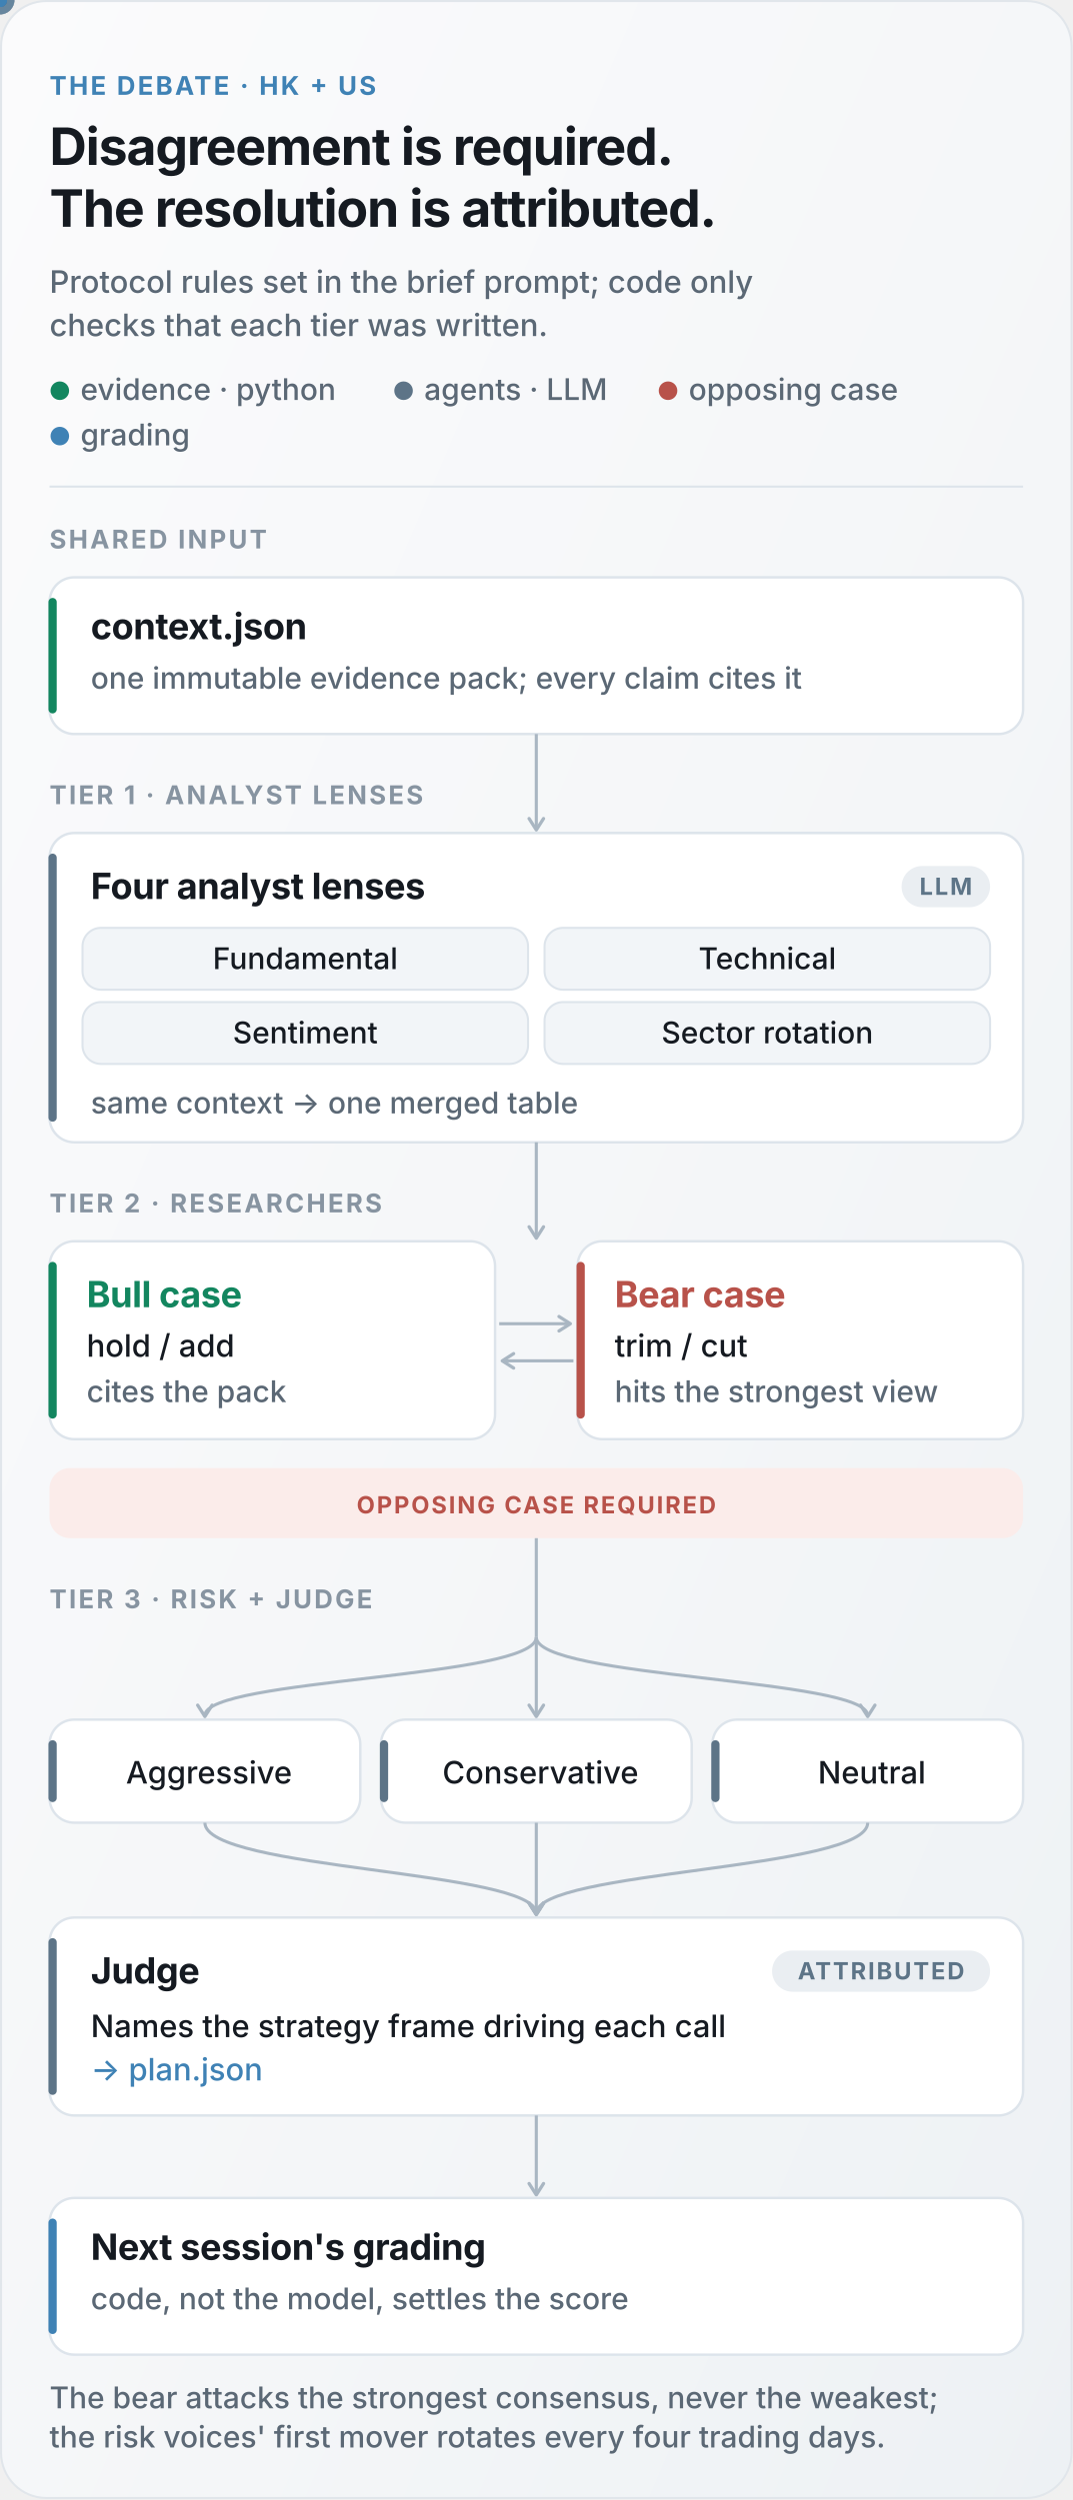
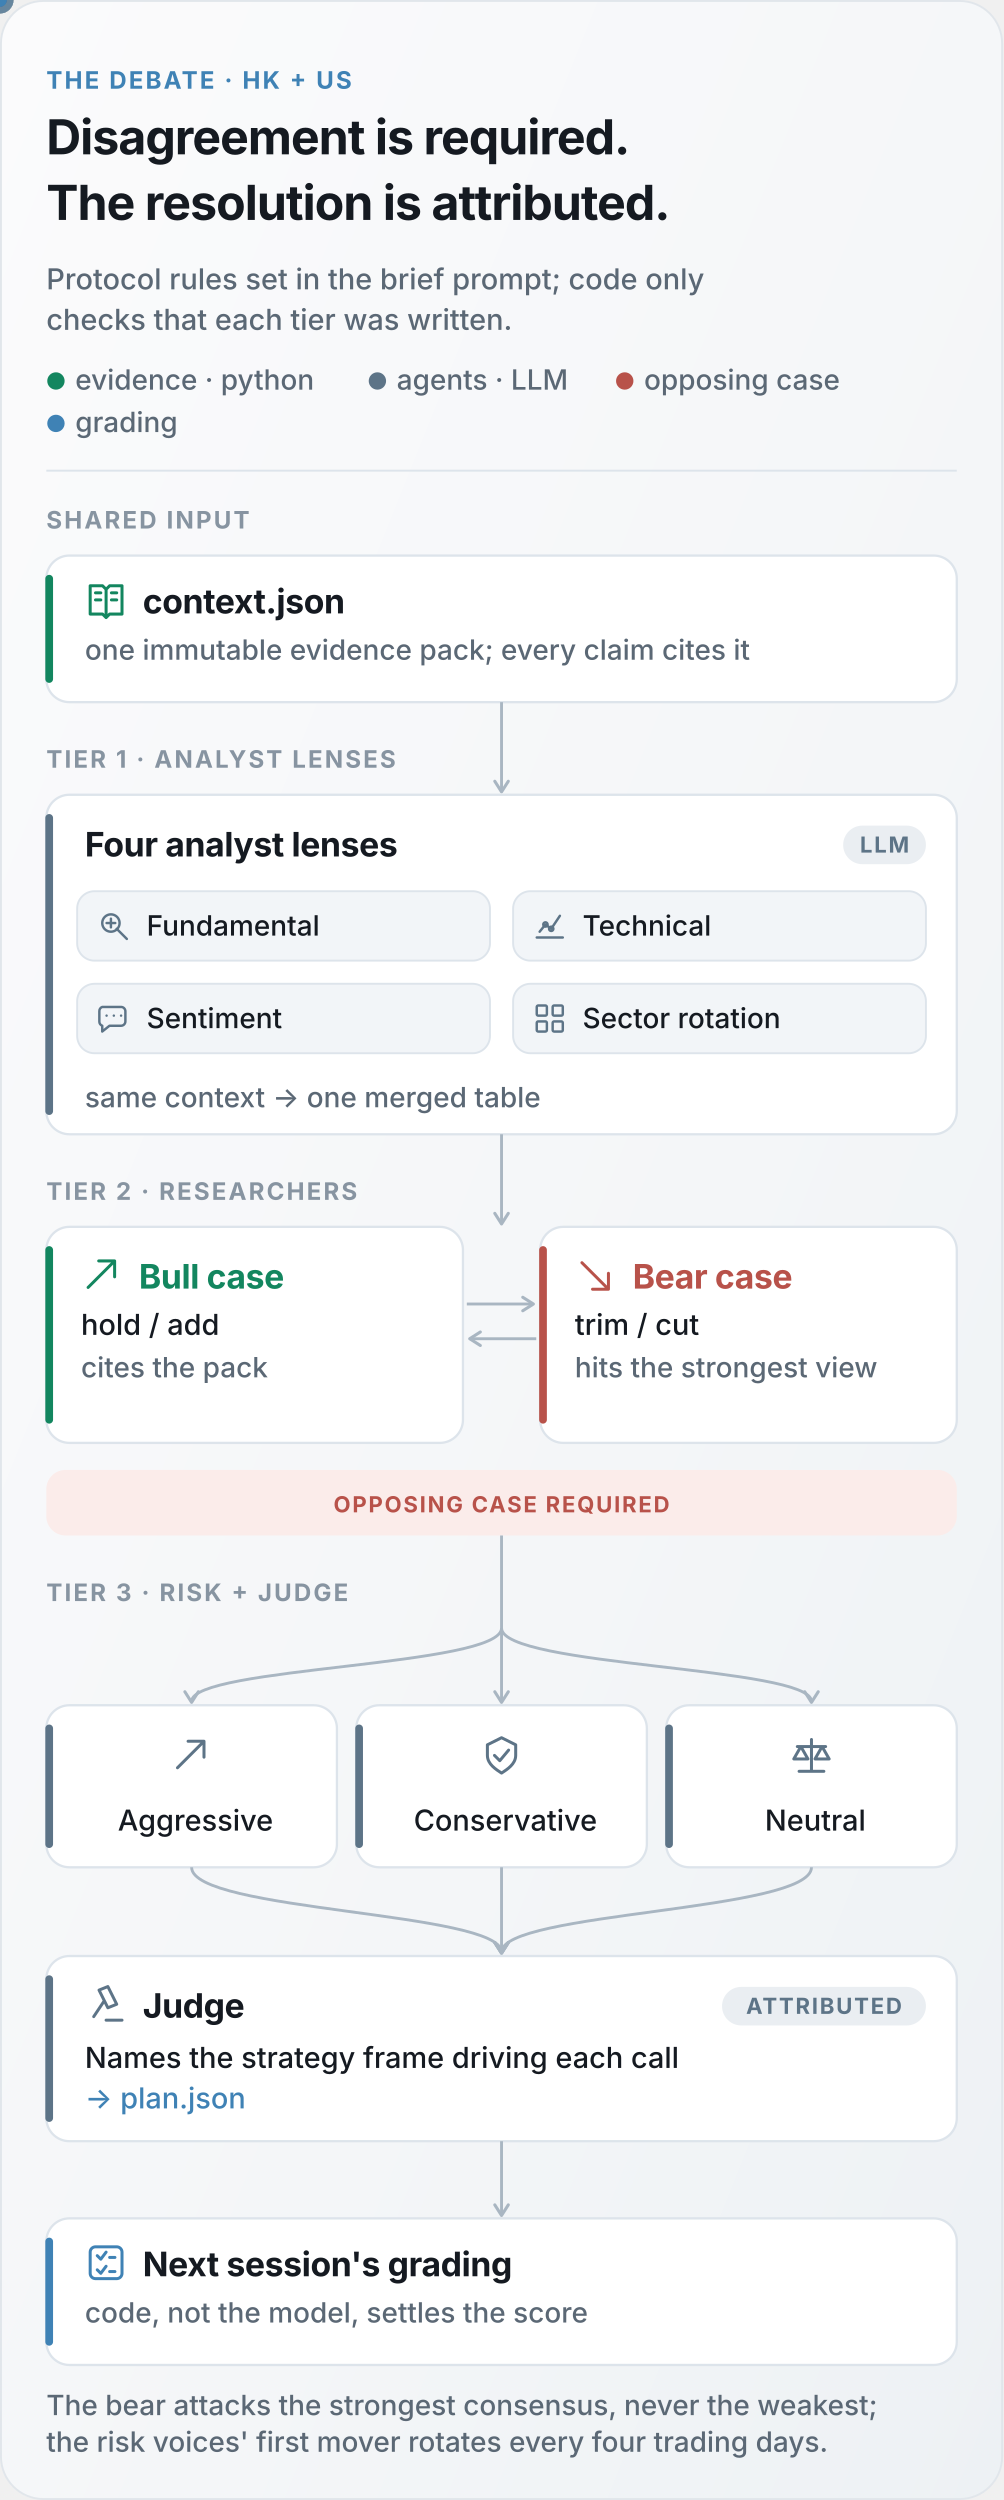
- <svg xmlns="http://www.w3.org/2000/svg" xmlns:xlink="http://www.w3.org/1999/xlink" width="520" height="1212" viewBox="0 0 520 1212" role="img" aria-labelledby="title desc">
+ <svg xmlns="http://www.w3.org/2000/svg" xmlns:xlink="http://www.w3.org/1999/xlink" width="520" height="1296" viewBox="0 0 520 1296" role="img" aria-labelledby="title desc">
  <defs>
    <linearGradient id="page" x1="0" y1="0" x2="1" y2="1">
      <stop offset="0" stop-color="#fbfbfc" />
      <stop offset=".6" stop-color="#f4f6f8" />
      <stop offset="1" stop-color="#edf1f4" />
    </linearGradient>
    <marker id="arr" markerWidth="10" markerHeight="10" refX="6" refY="5" orient="auto" markerUnits="userSpaceOnUse">
      <path d="M1 1.5L6.5 5L1 8.5" fill="none" stroke="#a9b6c2" stroke-width="1.6" stroke-linecap="round" stroke-linejoin="round" />
    </marker>
    <style>text{font-family:-apple-system,BlinkMacSystemFont,"SF Pro Text","Segoe UI",Inter,Roboto,"Helvetica Neue",Arial,sans-serif}.kick{font-size:12.5px;font-weight:700}.title{font-size:25px;font-weight:750}.sub{font-size:15px;font-weight:450}.h{font-size:17.5px;font-weight:700}.b{font-size:15px;font-weight:450}.m{font-size:14.5px;font-weight:450}.code{font-size:13.5px;font-weight:500}.tag{font-size:11.5px;font-weight:700}.kick{letter-spacing:1.1px}.title{letter-spacing:-.5px}.h{letter-spacing:-.2px}.tag{letter-spacing:.9px}.code{font-family:ui-monospace,SFMono-Regular,Menlo,Consolas,"Liberation Mono",monospace}.breathe{animation:breathe 2.4s ease-in-out infinite}@keyframes breathe{50%{opacity:.35}}@media (prefers-reduced-motion:reduce){.pulse{display:none}.breathe,.sweep{animation:none}}</style>
  </defs>
-   <rect x=".5" y=".5" width="519" height="1211" rx="22" fill="url(#page)" stroke="#e1e6eb" />
+   <rect x=".5" y=".5" width="519" height="1295" rx="22" fill="url(#page)" stroke="#e1e6eb" />
  <text x="24" y="46" class="kick">
    <tspan fill="#3f82b5">THE DEBATE · HK + US</tspan>
  </text>
  <text x="24" y="80" class="title">
    <tspan fill="#151a21">Disagreement is required.</tspan>
  </text>
-   <text x="24" y="110" class="title">
+   <text x="24" y="114" class="title">
    <tspan fill="#151a21">The resolution is attributed.</tspan>
  </text>
-   <text x="24" y="142" class="sub">
+   <text x="24" y="150" class="sub">
    <tspan fill="#5b6875">Protocol rules set in the brief prompt; code only</tspan>
  </text>
-   <text x="24" y="163" class="sub">
+   <text x="24" y="171" class="sub">
    <tspan fill="#5b6875">checks that each tier was written.</tspan>
  </text>
-   <circle cx="29" cy="189.5" r="4.5" fill="#13865f" />
-   <text x="39" y="194" class="m">
+   <circle cx="29" cy="197.5" r="4.5" fill="#13865f" />
+   <text x="39" y="202" class="m">
    <tspan fill="#5b6875">evidence · python</tspan>
  </text>
-   <circle cx="195.645" cy="189.5" r="4.5" fill="#5d7487" />
-   <text x="205.645" y="194" class="m">
+   <circle cx="195.645" cy="197.5" r="4.5" fill="#5d7487" />
+   <text x="205.645" y="202" class="m">
    <tspan fill="#5b6875">agents · LLM</tspan>
  </text>
-   <circle cx="323.865" cy="189.5" r="4.5" fill="#b8524a" />
-   <text x="333.865" y="194" class="m">
+   <circle cx="323.865" cy="197.5" r="4.5" fill="#b8524a" />
+   <text x="333.865" y="202" class="m">
    <tspan fill="#5b6875">opposing case</tspan>
  </text>
-   <circle cx="29" cy="211.5" r="4.5" fill="#3f82b5" />
-   <text x="39" y="216" class="m">
+   <circle cx="29" cy="219.5" r="4.5" fill="#3f82b5" />
+   <text x="39" y="224" class="m">
    <tspan fill="#5b6875">grading</tspan>
  </text>
-   <path d="M24 236H496" stroke="#dde4eb" />
-   <text x="24" y="266" class="kick">
+   <path d="M24 244H496" stroke="#dde4eb" />
+   <text x="24" y="274" class="kick">
    <tspan fill="#8794a1">SHARED INPUT</tspan>
  </text>
-   <rect x="24" y="280" width="472" height="76" rx="12" fill="#ffffff" stroke="#dde4eb" stroke-width="1.2" />
-   <path d="M25.5 292V344" stroke="#13865f" stroke-width="4" stroke-linecap="round" />
-   <text x="44" y="310" class="h">
+   <rect x="24" y="288" width="472" height="76" rx="12" fill="#ffffff" stroke="#dde4eb" stroke-width="1.2" />
+   <path d="M25.5 300V352" stroke="#13865f" stroke-width="4" stroke-linecap="round" />
+   <g class="hero-icon" data-icon="book" transform="translate(44 300) scale(0.916667)" fill="none" stroke="#13865f" stroke-width="1.7" stroke-linecap="round" stroke-linejoin="round" aria-hidden="true">
+     <path d="M3 4h7l2 2 2-2h7v16h-7l-2 2-2-2H3ZM12 6v16M6 8h3m-3 4h3m6-4h3m-3 4h3" />
+   </g>
+   <text x="74" y="318" class="h">
    <tspan fill="#151a21">context.json</tspan>
  </text>
-   <text x="44" y="334" class="m">
+   <text x="44" y="342" class="m">
    <tspan fill="#5b6875">one immutable evidence pack; every claim cites it</tspan>
  </text>
-   <text x="24" y="390" class="kick">
+   <text x="24" y="398" class="kick">
    <tspan fill="#8794a1">TIER 1 · ANALYST LENSES</tspan>
  </text>
-   <path id="w1" d="M260 356V402" fill="none" stroke="#a9b6c2" stroke-width="1.5" marker-end="url(#arr)" />
+   <path id="w1" d="M260 364V410" fill="none" stroke="#a9b6c2" stroke-width="1.5" marker-end="url(#arr)" />
  <circle class="pulse" r="7" fill="#5d7487" fill-opacity="0.16">
    <animateMotion dur="2.2s" begin="0.00s" repeatCount="indefinite" keyPoints="0;1" keyTimes="0;1" calcMode="spline" keySplines=".45 0 .55 1">
      <mpath href="#w1" xlink:href="#w1" />
    </animateMotion>
  </circle>
  <circle class="pulse" r="3.4" fill="#5d7487" fill-opacity="1">
    <animateMotion dur="2.2s" begin="0.00s" repeatCount="indefinite" keyPoints="0;1" keyTimes="0;1" calcMode="spline" keySplines=".45 0 .55 1">
      <mpath href="#w1" xlink:href="#w1" />
    </animateMotion>
  </circle>
-   <rect x="24" y="404" width="472" height="150" rx="12" fill="#ffffff" stroke="#dde4eb" stroke-width="1.2" />
-   <path d="M25.5 416V542" stroke="#5d7487" stroke-width="4" stroke-linecap="round" />
-   <text x="44" y="436" class="h">
+   <rect x="24" y="412" width="472" height="176" rx="12" fill="#ffffff" stroke="#dde4eb" stroke-width="1.2" />
+   <path d="M25.5 424V576" stroke="#5d7487" stroke-width="4" stroke-linecap="round" />
+   <text x="44" y="444" class="h">
    <tspan fill="#151a21">Four analyst lenses</tspan>
  </text>
-   <rect x="437.09" y="420" width="42.91" height="20" rx="10" fill="#eaeef2" />
-   <text x="458.545" y="434" class="tag" text-anchor="middle">
+   <rect x="437.09" y="428" width="42.91" height="20" rx="10" fill="#eaeef2" />
+   <text x="458.545" y="442" class="tag" text-anchor="middle">
    <tspan fill="#5d7487">LLM</tspan>
  </text>
-   <rect x="40" y="450" width="216" height="30" rx="9" fill="#f2f5f8" stroke="#dde4eb" />
-   <text x="148" y="470" class="m" text-anchor="middle">
+   <rect x="40" y="462" width="214" height="36" rx="9" fill="#f2f5f8" stroke="#dde4eb" />
+   <g class="hero-icon" data-icon="lens" transform="translate(50 471) scale(0.75)" fill="none" stroke="#5d7487" stroke-width="1.7" stroke-linecap="round" stroke-linejoin="round" aria-hidden="true">
+     <circle cx="10" cy="10" r="6" />
+     <path d="M14 14l7 7M7 10h6m-3-3v6" />
+   </g>
+   <text x="76" y="485" class="m">
    <tspan fill="#151a21">Fundamental</tspan>
  </text>
-   <rect x="264" y="450" width="216" height="30" rx="9" fill="#f2f5f8" stroke="#dde4eb" />
-   <text x="372" y="470" class="m" text-anchor="middle">
+   <rect x="266" y="462" width="214" height="36" rx="9" fill="#f2f5f8" stroke="#dde4eb" />
+   <g class="hero-icon" data-icon="factor" transform="translate(276 471) scale(0.75)" fill="none" stroke="#5d7487" stroke-width="1.7" stroke-linecap="round" stroke-linejoin="round" aria-hidden="true">
+     <path d="M3 20h18M5 16l4-5 4 3 6-9" />
+     <circle cx="9" cy="11" r="1.5" />
+     <circle cx="13" cy="14" r="1.5" />
+   </g>
+   <text x="302" y="485" class="m">
    <tspan fill="#151a21">Technical</tspan>
  </text>
-   <rect x="40" y="486" width="216" height="30" rx="9" fill="#f2f5f8" stroke="#dde4eb" />
-   <text x="148" y="506" class="m" text-anchor="middle">
+   <rect x="40" y="510" width="214" height="36" rx="9" fill="#f2f5f8" stroke="#dde4eb" />
+   <g class="hero-icon" data-icon="chat" transform="translate(50 519) scale(0.75)" fill="none" stroke="#5d7487" stroke-width="1.7" stroke-linecap="round" stroke-linejoin="round" aria-hidden="true">
+     <path d="M4 4h13a3 3 0 0 1 3 3v7a3 3 0 0 1-3 3H9l-5 4v-4a3 3 0 0 1-2-3V7a3 3 0 0 1 2-3Z" />
+     <path d="M7 10h.01m5 0h.01m5 0h.01" />
+   </g>
+   <text x="76" y="533" class="m">
    <tspan fill="#151a21">Sentiment</tspan>
  </text>
-   <rect x="264" y="486" width="216" height="30" rx="9" fill="#f2f5f8" stroke="#dde4eb" />
-   <text x="372" y="506" class="m" text-anchor="middle">
+   <rect x="266" y="510" width="214" height="36" rx="9" fill="#f2f5f8" stroke="#dde4eb" />
+   <g class="hero-icon" data-icon="sector" transform="translate(276 519) scale(0.75)" fill="none" stroke="#5d7487" stroke-width="1.7" stroke-linecap="round" stroke-linejoin="round" aria-hidden="true">
+     <rect x="3" y="3" width="7" height="7" rx="1" />
+     <rect x="14" y="3" width="7" height="7" rx="1" />
+     <rect x="3" y="14" width="7" height="7" rx="1" />
+     <rect x="14" y="14" width="7" height="7" rx="1" />
+   </g>
+   <text x="302" y="533" class="m">
    <tspan fill="#151a21">Sector rotation</tspan>
  </text>
-   <text x="44" y="540" class="m">
+   <text x="44" y="574" class="m">
    <tspan fill="#5b6875">same context → one merged table</tspan>
  </text>
-   <text x="24" y="588" class="kick">
+   <text x="24" y="622" class="kick">
    <tspan fill="#8794a1">TIER 2 · RESEARCHERS</tspan>
  </text>
-   <path id="w2" d="M260 554V600" fill="none" stroke="#a9b6c2" stroke-width="1.5" marker-end="url(#arr)" />
+   <path id="w2" d="M260 588V634" fill="none" stroke="#a9b6c2" stroke-width="1.5" marker-end="url(#arr)" />
  <circle class="pulse" r="7" fill="#5d7487" fill-opacity="0.16">
    <animateMotion dur="2.2s" begin="0.00s" repeatCount="indefinite" keyPoints="0;1" keyTimes="0;1" calcMode="spline" keySplines=".45 0 .55 1">
      <mpath href="#w2" xlink:href="#w2" />
    </animateMotion>
  </circle>
  <circle class="pulse" r="3.4" fill="#5d7487" fill-opacity="1">
    <animateMotion dur="2.2s" begin="0.00s" repeatCount="indefinite" keyPoints="0;1" keyTimes="0;1" calcMode="spline" keySplines=".45 0 .55 1">
      <mpath href="#w2" xlink:href="#w2" />
    </animateMotion>
  </circle>
-   <rect x="24" y="602" width="216" height="96" rx="12" fill="#ffffff" stroke="#dde4eb" stroke-width="1.2" />
-   <path d="M25.5 614V686" stroke="#13865f" stroke-width="4" stroke-linecap="round" />
-   <text x="42" y="634" class="h">
+   <rect x="24" y="636" width="216" height="112" rx="12" fill="#ffffff" stroke="#dde4eb" stroke-width="1.2" />
+   <path d="M25.5 648V736" stroke="#13865f" stroke-width="4" stroke-linecap="round" />
+   <g class="hero-icon" data-icon="up" transform="translate(42 650) scale(0.916667)" fill="none" stroke="#13865f" stroke-width="1.7" stroke-linecap="round" stroke-linejoin="round" aria-hidden="true">
+     <path d="M4 19L19 4M10 4h9v9" />
+   </g>
+   <text x="72" y="668" class="h">
    <tspan fill="#13865f">Bull case</tspan>
  </text>
-   <text x="42" y="658" class="b">
+   <text x="42" y="692" class="b">
    <tspan fill="#151a21">hold / add</tspan>
  </text>
-   <text x="42" y="680" class="m">
+   <text x="42" y="714" class="m">
    <tspan fill="#5b6875">cites the pack</tspan>
  </text>
-   <rect x="280" y="602" width="216" height="96" rx="12" fill="#ffffff" stroke="#dde4eb" stroke-width="1.2" />
-   <path d="M281.5 614V686" stroke="#b8524a" stroke-width="4" stroke-linecap="round" />
-   <text x="298" y="634" class="h">
+   <rect x="280" y="636" width="216" height="112" rx="12" fill="#ffffff" stroke="#dde4eb" stroke-width="1.2" />
+   <path d="M281.5 648V736" stroke="#b8524a" stroke-width="4" stroke-linecap="round" />
+   <g class="hero-icon" data-icon="down" transform="translate(298 650) scale(0.916667)" fill="none" stroke="#b8524a" stroke-width="1.7" stroke-linecap="round" stroke-linejoin="round" aria-hidden="true">
+     <path d="M4 5l15 15M10 20h9v-9" />
+   </g>
+   <text x="328" y="668" class="h">
    <tspan fill="#b8524a">Bear case</tspan>
  </text>
-   <text x="298" y="658" class="b">
+   <text x="298" y="692" class="b">
    <tspan fill="#151a21">trim / cut</tspan>
  </text>
-   <text x="298" y="680" class="m">
+   <text x="298" y="714" class="m">
    <tspan fill="#5b6875">hits the strongest view</tspan>
  </text>
-   <path id="w3" d="M242 642H276" fill="none" stroke="#a9b6c2" stroke-width="1.5" marker-end="url(#arr)" />
+   <path id="w3" d="M242 676H276" fill="none" stroke="#a9b6c2" stroke-width="1.5" marker-end="url(#arr)" />
  <circle class="pulse" r="7" fill="#13865f" fill-opacity="0.16">
    <animateMotion dur="1.3s" begin="0.00s" repeatCount="indefinite" keyPoints="0;1" keyTimes="0;1" calcMode="spline" keySplines=".45 0 .55 1">
      <mpath href="#w3" xlink:href="#w3" />
    </animateMotion>
  </circle>
  <circle class="pulse" r="3.4" fill="#13865f" fill-opacity="1">
    <animateMotion dur="1.3s" begin="0.00s" repeatCount="indefinite" keyPoints="0;1" keyTimes="0;1" calcMode="spline" keySplines=".45 0 .55 1">
      <mpath href="#w3" xlink:href="#w3" />
    </animateMotion>
  </circle>
-   <path id="w4" d="M278 660H244" fill="none" stroke="#a9b6c2" stroke-width="1.5" marker-end="url(#arr)" />
+   <path id="w4" d="M278 694H244" fill="none" stroke="#a9b6c2" stroke-width="1.5" marker-end="url(#arr)" />
  <circle class="pulse" r="7" fill="#b8524a" fill-opacity="0.16">
    <animateMotion dur="1.3s" begin="-0.65s" repeatCount="indefinite" keyPoints="0;1" keyTimes="0;1" calcMode="spline" keySplines=".45 0 .55 1">
      <mpath href="#w4" xlink:href="#w4" />
    </animateMotion>
  </circle>
  <circle class="pulse" r="3.4" fill="#b8524a" fill-opacity="1">
    <animateMotion dur="1.3s" begin="-0.65s" repeatCount="indefinite" keyPoints="0;1" keyTimes="0;1" calcMode="spline" keySplines=".45 0 .55 1">
      <mpath href="#w4" xlink:href="#w4" />
    </animateMotion>
  </circle>
-   <rect x="24" y="712" width="472" height="34" rx="10" fill="#fbecea" />
-   <text x="260" y="734" class="tag" text-anchor="middle">
+   <rect x="24" y="762" width="472" height="34" rx="10" fill="#fbecea" />
+   <text x="260" y="784" class="tag" text-anchor="middle">
    <tspan fill="#b8524a">OPPOSING CASE REQUIRED</tspan>
  </text>
-   <text x="24" y="780" class="kick">
+   <text x="24" y="830" class="kick">
    <tspan fill="#8794a1">TIER 3 · RISK + JUDGE</tspan>
  </text>
-   <path id="w5" d="M260 746V794" fill="none" stroke="#a9b6c2" stroke-width="1.5" />
-   <path id="w6" d="M260 794C260 814 99.333 814 99.333 832" fill="none" stroke="#a9b6c2" stroke-width="1.5" marker-end="url(#arr)" />
+   <path id="w5" d="M260 796V844" fill="none" stroke="#a9b6c2" stroke-width="1.5" />
+   <path id="w6" d="M260 844C260 864 99.333 864 99.333 882" fill="none" stroke="#a9b6c2" stroke-width="1.5" marker-end="url(#arr)" />
  <circle class="pulse" r="7" fill="#5d7487" fill-opacity="0.16">
    <animateMotion dur="1.8s" begin="-0.00s" repeatCount="indefinite" keyPoints="0;1" keyTimes="0;1" calcMode="spline" keySplines=".45 0 .55 1">
      <mpath href="#w6" xlink:href="#w6" />
    </animateMotion>
  </circle>
  <circle class="pulse" r="3.4" fill="#5d7487" fill-opacity="1">
    <animateMotion dur="1.8s" begin="-0.00s" repeatCount="indefinite" keyPoints="0;1" keyTimes="0;1" calcMode="spline" keySplines=".45 0 .55 1">
      <mpath href="#w6" xlink:href="#w6" />
    </animateMotion>
  </circle>
-   <rect x="24" y="834" width="150.667" height="50" rx="12" fill="#ffffff" stroke="#dde4eb" stroke-width="1.2" />
-   <path d="M25.5 846V872" stroke="#5d7487" stroke-width="4" stroke-linecap="round" />
-   <text x="101.333" y="865" class="b" text-anchor="middle">
+   <rect x="24" y="884" width="150.667" height="84" rx="12" fill="#ffffff" stroke="#dde4eb" stroke-width="1.2" />
+   <path d="M25.5 896V956" stroke="#5d7487" stroke-width="4" stroke-linecap="round" />
+   <g class="hero-icon" data-icon="up" transform="translate(88.3333 899) scale(0.916667)" fill="none" stroke="#5d7487" stroke-width="1.7" stroke-linecap="round" stroke-linejoin="round" aria-hidden="true">
+     <path d="M4 19L19 4M10 4h9v9" />
+   </g>
+   <text x="101.333" y="949" class="b" text-anchor="middle">
    <tspan fill="#151a21">Aggressive</tspan>
  </text>
-   <path id="w7" d="M260 794C260 814 260 814 260 832" fill="none" stroke="#a9b6c2" stroke-width="1.5" marker-end="url(#arr)" />
+   <path id="w7" d="M260 844C260 864 260 864 260 882" fill="none" stroke="#a9b6c2" stroke-width="1.5" marker-end="url(#arr)" />
  <circle class="pulse" r="7" fill="#5d7487" fill-opacity="0.16">
    <animateMotion dur="1.8s" begin="-0.50s" repeatCount="indefinite" keyPoints="0;1" keyTimes="0;1" calcMode="spline" keySplines=".45 0 .55 1">
      <mpath href="#w7" xlink:href="#w7" />
    </animateMotion>
  </circle>
  <circle class="pulse" r="3.4" fill="#5d7487" fill-opacity="1">
    <animateMotion dur="1.8s" begin="-0.50s" repeatCount="indefinite" keyPoints="0;1" keyTimes="0;1" calcMode="spline" keySplines=".45 0 .55 1">
      <mpath href="#w7" xlink:href="#w7" />
    </animateMotion>
  </circle>
-   <rect x="184.667" y="834" width="150.667" height="50" rx="12" fill="#ffffff" stroke="#dde4eb" stroke-width="1.2" />
-   <path d="M186.167 846V872" stroke="#5d7487" stroke-width="4" stroke-linecap="round" />
-   <text x="262" y="865" class="b" text-anchor="middle">
+   <rect x="184.667" y="884" width="150.667" height="84" rx="12" fill="#ffffff" stroke="#dde4eb" stroke-width="1.2" />
+   <path d="M186.167 896V956" stroke="#5d7487" stroke-width="4" stroke-linecap="round" />
+   <g class="hero-icon" data-icon="shield" transform="translate(249 899) scale(0.916667)" fill="none" stroke="#5d7487" stroke-width="1.7" stroke-linecap="round" stroke-linejoin="round" aria-hidden="true">
+     <path d="M12 2l8 4v6c0 5-5 8-8 10-3-2-8-5-8-10V6ZM8 12l3 3 5-6" />
+   </g>
+   <text x="262" y="949" class="b" text-anchor="middle">
    <tspan fill="#151a21">Conservative</tspan>
  </text>
-   <path id="w8" d="M260 794C260 814 420.667 814 420.667 832" fill="none" stroke="#a9b6c2" stroke-width="1.5" marker-end="url(#arr)" />
+   <path id="w8" d="M260 844C260 864 420.667 864 420.667 882" fill="none" stroke="#a9b6c2" stroke-width="1.5" marker-end="url(#arr)" />
  <circle class="pulse" r="7" fill="#5d7487" fill-opacity="0.16">
    <animateMotion dur="1.8s" begin="-1.00s" repeatCount="indefinite" keyPoints="0;1" keyTimes="0;1" calcMode="spline" keySplines=".45 0 .55 1">
      <mpath href="#w8" xlink:href="#w8" />
    </animateMotion>
  </circle>
  <circle class="pulse" r="3.4" fill="#5d7487" fill-opacity="1">
    <animateMotion dur="1.8s" begin="-1.00s" repeatCount="indefinite" keyPoints="0;1" keyTimes="0;1" calcMode="spline" keySplines=".45 0 .55 1">
      <mpath href="#w8" xlink:href="#w8" />
    </animateMotion>
  </circle>
-   <rect x="345.333" y="834" width="150.667" height="50" rx="12" fill="#ffffff" stroke="#dde4eb" stroke-width="1.2" />
-   <path d="M346.833 846V872" stroke="#5d7487" stroke-width="4" stroke-linecap="round" />
-   <text x="422.667" y="865" class="b" text-anchor="middle">
+   <rect x="345.333" y="884" width="150.667" height="84" rx="12" fill="#ffffff" stroke="#dde4eb" stroke-width="1.2" />
+   <path d="M346.833 896V956" stroke="#5d7487" stroke-width="4" stroke-linecap="round" />
+   <g class="hero-icon" data-icon="balance" transform="translate(409.667 899) scale(0.916667)" fill="none" stroke="#5d7487" stroke-width="1.7" stroke-linecap="round" stroke-linejoin="round" aria-hidden="true">
+     <path d="M12 3v17M5 21h14M4 7h16M6 7l-4 7h8Zm12 0-4 7h8Z" />
+   </g>
+   <text x="422.667" y="949" class="b" text-anchor="middle">
    <tspan fill="#151a21">Neutral</tspan>
  </text>
-   <path id="w9" d="M99.333 884C99.333 907 260 907 260 928" fill="none" stroke="#a9b6c2" stroke-width="1.5" marker-end="url(#arr)" />
+   <path id="w9" d="M99.333 968C99.333 991 260 991 260 1012" fill="none" stroke="#a9b6c2" stroke-width="1.5" marker-end="url(#arr)" />
  <circle class="pulse" r="7" fill="#5d7487" fill-opacity="0.16">
    <animateMotion dur="1.8s" begin="-0.30s" repeatCount="indefinite" keyPoints="0;1" keyTimes="0;1" calcMode="spline" keySplines=".45 0 .55 1">
      <mpath href="#w9" xlink:href="#w9" />
    </animateMotion>
  </circle>
  <circle class="pulse" r="3.4" fill="#5d7487" fill-opacity="1">
    <animateMotion dur="1.8s" begin="-0.30s" repeatCount="indefinite" keyPoints="0;1" keyTimes="0;1" calcMode="spline" keySplines=".45 0 .55 1">
      <mpath href="#w9" xlink:href="#w9" />
    </animateMotion>
  </circle>
-   <path id="w10" d="M260 884C260 907 260 907 260 928" fill="none" stroke="#a9b6c2" stroke-width="1.5" marker-end="url(#arr)" />
+   <path id="w10" d="M260 968C260 991 260 991 260 1012" fill="none" stroke="#a9b6c2" stroke-width="1.5" marker-end="url(#arr)" />
  <circle class="pulse" r="7" fill="#5d7487" fill-opacity="0.16">
    <animateMotion dur="1.8s" begin="-0.80s" repeatCount="indefinite" keyPoints="0;1" keyTimes="0;1" calcMode="spline" keySplines=".45 0 .55 1">
      <mpath href="#w10" xlink:href="#w10" />
    </animateMotion>
  </circle>
  <circle class="pulse" r="3.4" fill="#5d7487" fill-opacity="1">
    <animateMotion dur="1.8s" begin="-0.80s" repeatCount="indefinite" keyPoints="0;1" keyTimes="0;1" calcMode="spline" keySplines=".45 0 .55 1">
      <mpath href="#w10" xlink:href="#w10" />
    </animateMotion>
  </circle>
-   <path id="w11" d="M420.667 884C420.667 907 260 907 260 928" fill="none" stroke="#a9b6c2" stroke-width="1.5" marker-end="url(#arr)" />
+   <path id="w11" d="M420.667 968C420.667 991 260 991 260 1012" fill="none" stroke="#a9b6c2" stroke-width="1.5" marker-end="url(#arr)" />
  <circle class="pulse" r="7" fill="#5d7487" fill-opacity="0.16">
    <animateMotion dur="1.8s" begin="-1.30s" repeatCount="indefinite" keyPoints="0;1" keyTimes="0;1" calcMode="spline" keySplines=".45 0 .55 1">
      <mpath href="#w11" xlink:href="#w11" />
    </animateMotion>
  </circle>
  <circle class="pulse" r="3.4" fill="#5d7487" fill-opacity="1">
    <animateMotion dur="1.8s" begin="-1.30s" repeatCount="indefinite" keyPoints="0;1" keyTimes="0;1" calcMode="spline" keySplines=".45 0 .55 1">
      <mpath href="#w11" xlink:href="#w11" />
    </animateMotion>
  </circle>
-   <rect x="24" y="930" width="472" height="96" rx="12" fill="#ffffff" stroke="#dde4eb" stroke-width="1.2" />
-   <path d="M25.5 942V1014" stroke="#5d7487" stroke-width="4" stroke-linecap="round" />
-   <text x="44" y="962" class="h">
+   <rect x="24" y="1014" width="472" height="96" rx="12" fill="#ffffff" stroke="#dde4eb" stroke-width="1.2" />
+   <path d="M25.5 1026V1098" stroke="#5d7487" stroke-width="4" stroke-linecap="round" />
+   <g class="hero-icon" data-icon="judge" transform="translate(44 1028) scale(0.916667)" fill="none" stroke="#5d7487" stroke-width="1.7" stroke-linecap="round" stroke-linejoin="round" aria-hidden="true">
+     <path d="M8 4l5-2 5 10-5 2ZM11 10l-6 9M12 21h9" />
+   </g>
+   <text x="74" y="1046" class="h">
    <tspan fill="#151a21">Judge</tspan>
  </text>
-   <rect x="374.3" y="946" width="105.7" height="20" rx="10" fill="#eaeef2" />
-   <text x="427.15" y="960" class="tag" text-anchor="middle">
+   <rect x="374.3" y="1030" width="105.7" height="20" rx="10" fill="#eaeef2" />
+   <text x="427.15" y="1044" class="tag" text-anchor="middle">
    <tspan fill="#5d7487">ATTRIBUTED</tspan>
  </text>
-   <text x="44" y="988" class="b">
+   <text x="44" y="1072" class="b">
    <tspan fill="#151a21">Names the strategy frame driving each call</tspan>
  </text>
-   <text x="44" y="1009" class="b">
+   <text x="44" y="1093" class="b">
    <tspan fill="#3f82b5">→ plan.json</tspan>
  </text>
-   <path id="w12" d="M260 1026V1064" fill="none" stroke="#a9b6c2" stroke-width="1.5" marker-end="url(#arr)" />
+   <path id="w12" d="M260 1110V1148" fill="none" stroke="#a9b6c2" stroke-width="1.5" marker-end="url(#arr)" />
  <circle class="pulse" r="7" fill="#3f82b5" fill-opacity="0.16">
    <animateMotion dur="2.2s" begin="0.00s" repeatCount="indefinite" keyPoints="0;1" keyTimes="0;1" calcMode="spline" keySplines=".45 0 .55 1">
      <mpath href="#w12" xlink:href="#w12" />
    </animateMotion>
  </circle>
  <circle class="pulse" r="3.4" fill="#3f82b5" fill-opacity="1">
    <animateMotion dur="2.2s" begin="0.00s" repeatCount="indefinite" keyPoints="0;1" keyTimes="0;1" calcMode="spline" keySplines=".45 0 .55 1">
      <mpath href="#w12" xlink:href="#w12" />
    </animateMotion>
  </circle>
  <circle class="pulse" r="7" fill="#3f82b5" fill-opacity="0.16">
    <animateMotion dur="2.2s" begin="-1.10s" repeatCount="indefinite" keyPoints="0;1" keyTimes="0;1" calcMode="spline" keySplines=".45 0 .55 1">
      <mpath href="#w12" xlink:href="#w12" />
    </animateMotion>
  </circle>
  <circle class="pulse" r="3.4" fill="#3f82b5" fill-opacity="1">
    <animateMotion dur="2.2s" begin="-1.10s" repeatCount="indefinite" keyPoints="0;1" keyTimes="0;1" calcMode="spline" keySplines=".45 0 .55 1">
      <mpath href="#w12" xlink:href="#w12" />
    </animateMotion>
  </circle>
-   <rect x="24" y="1066" width="472" height="76" rx="12" fill="#ffffff" stroke="#dde4eb" stroke-width="1.2" />
-   <path d="M25.5 1078V1130" stroke="#3f82b5" stroke-width="4" stroke-linecap="round" />
-   <text x="44" y="1096" class="h">
+   <rect x="24" y="1150" width="472" height="76" rx="12" fill="#ffffff" stroke="#dde4eb" stroke-width="1.2" />
+   <path d="M25.5 1162V1214" stroke="#3f82b5" stroke-width="4" stroke-linecap="round" />
+   <g class="hero-icon" data-icon="checks" transform="translate(44 1162) scale(0.916667)" fill="none" stroke="#3f82b5" stroke-width="1.7" stroke-linecap="round" stroke-linejoin="round" aria-hidden="true">
+     <rect x="3" y="3" width="18" height="18" rx="3" />
+     <path d="M7 8l2 2 3-4m2 3h3M7 16l2 2 3-4m2 3h3" />
+   </g>
+   <text x="74" y="1180" class="h">
    <tspan fill="#151a21">Next session's grading</tspan>
  </text>
-   <text x="44" y="1120" class="m">
+   <text x="44" y="1204" class="m">
    <tspan fill="#5b6875">code, not the model, settles the score</tspan>
  </text>
-   <text x="24" y="1168" class="m">
+   <text x="24" y="1252" class="m">
    <tspan fill="#5b6875">The bear attacks the strongest consensus, never the weakest;</tspan>
  </text>
-   <text x="24" y="1187" class="m">
+   <text x="24" y="1271" class="m">
    <tspan fill="#5b6875">the risk voices' first mover rotates every four trading days.</tspan>
  </text>
</svg>
